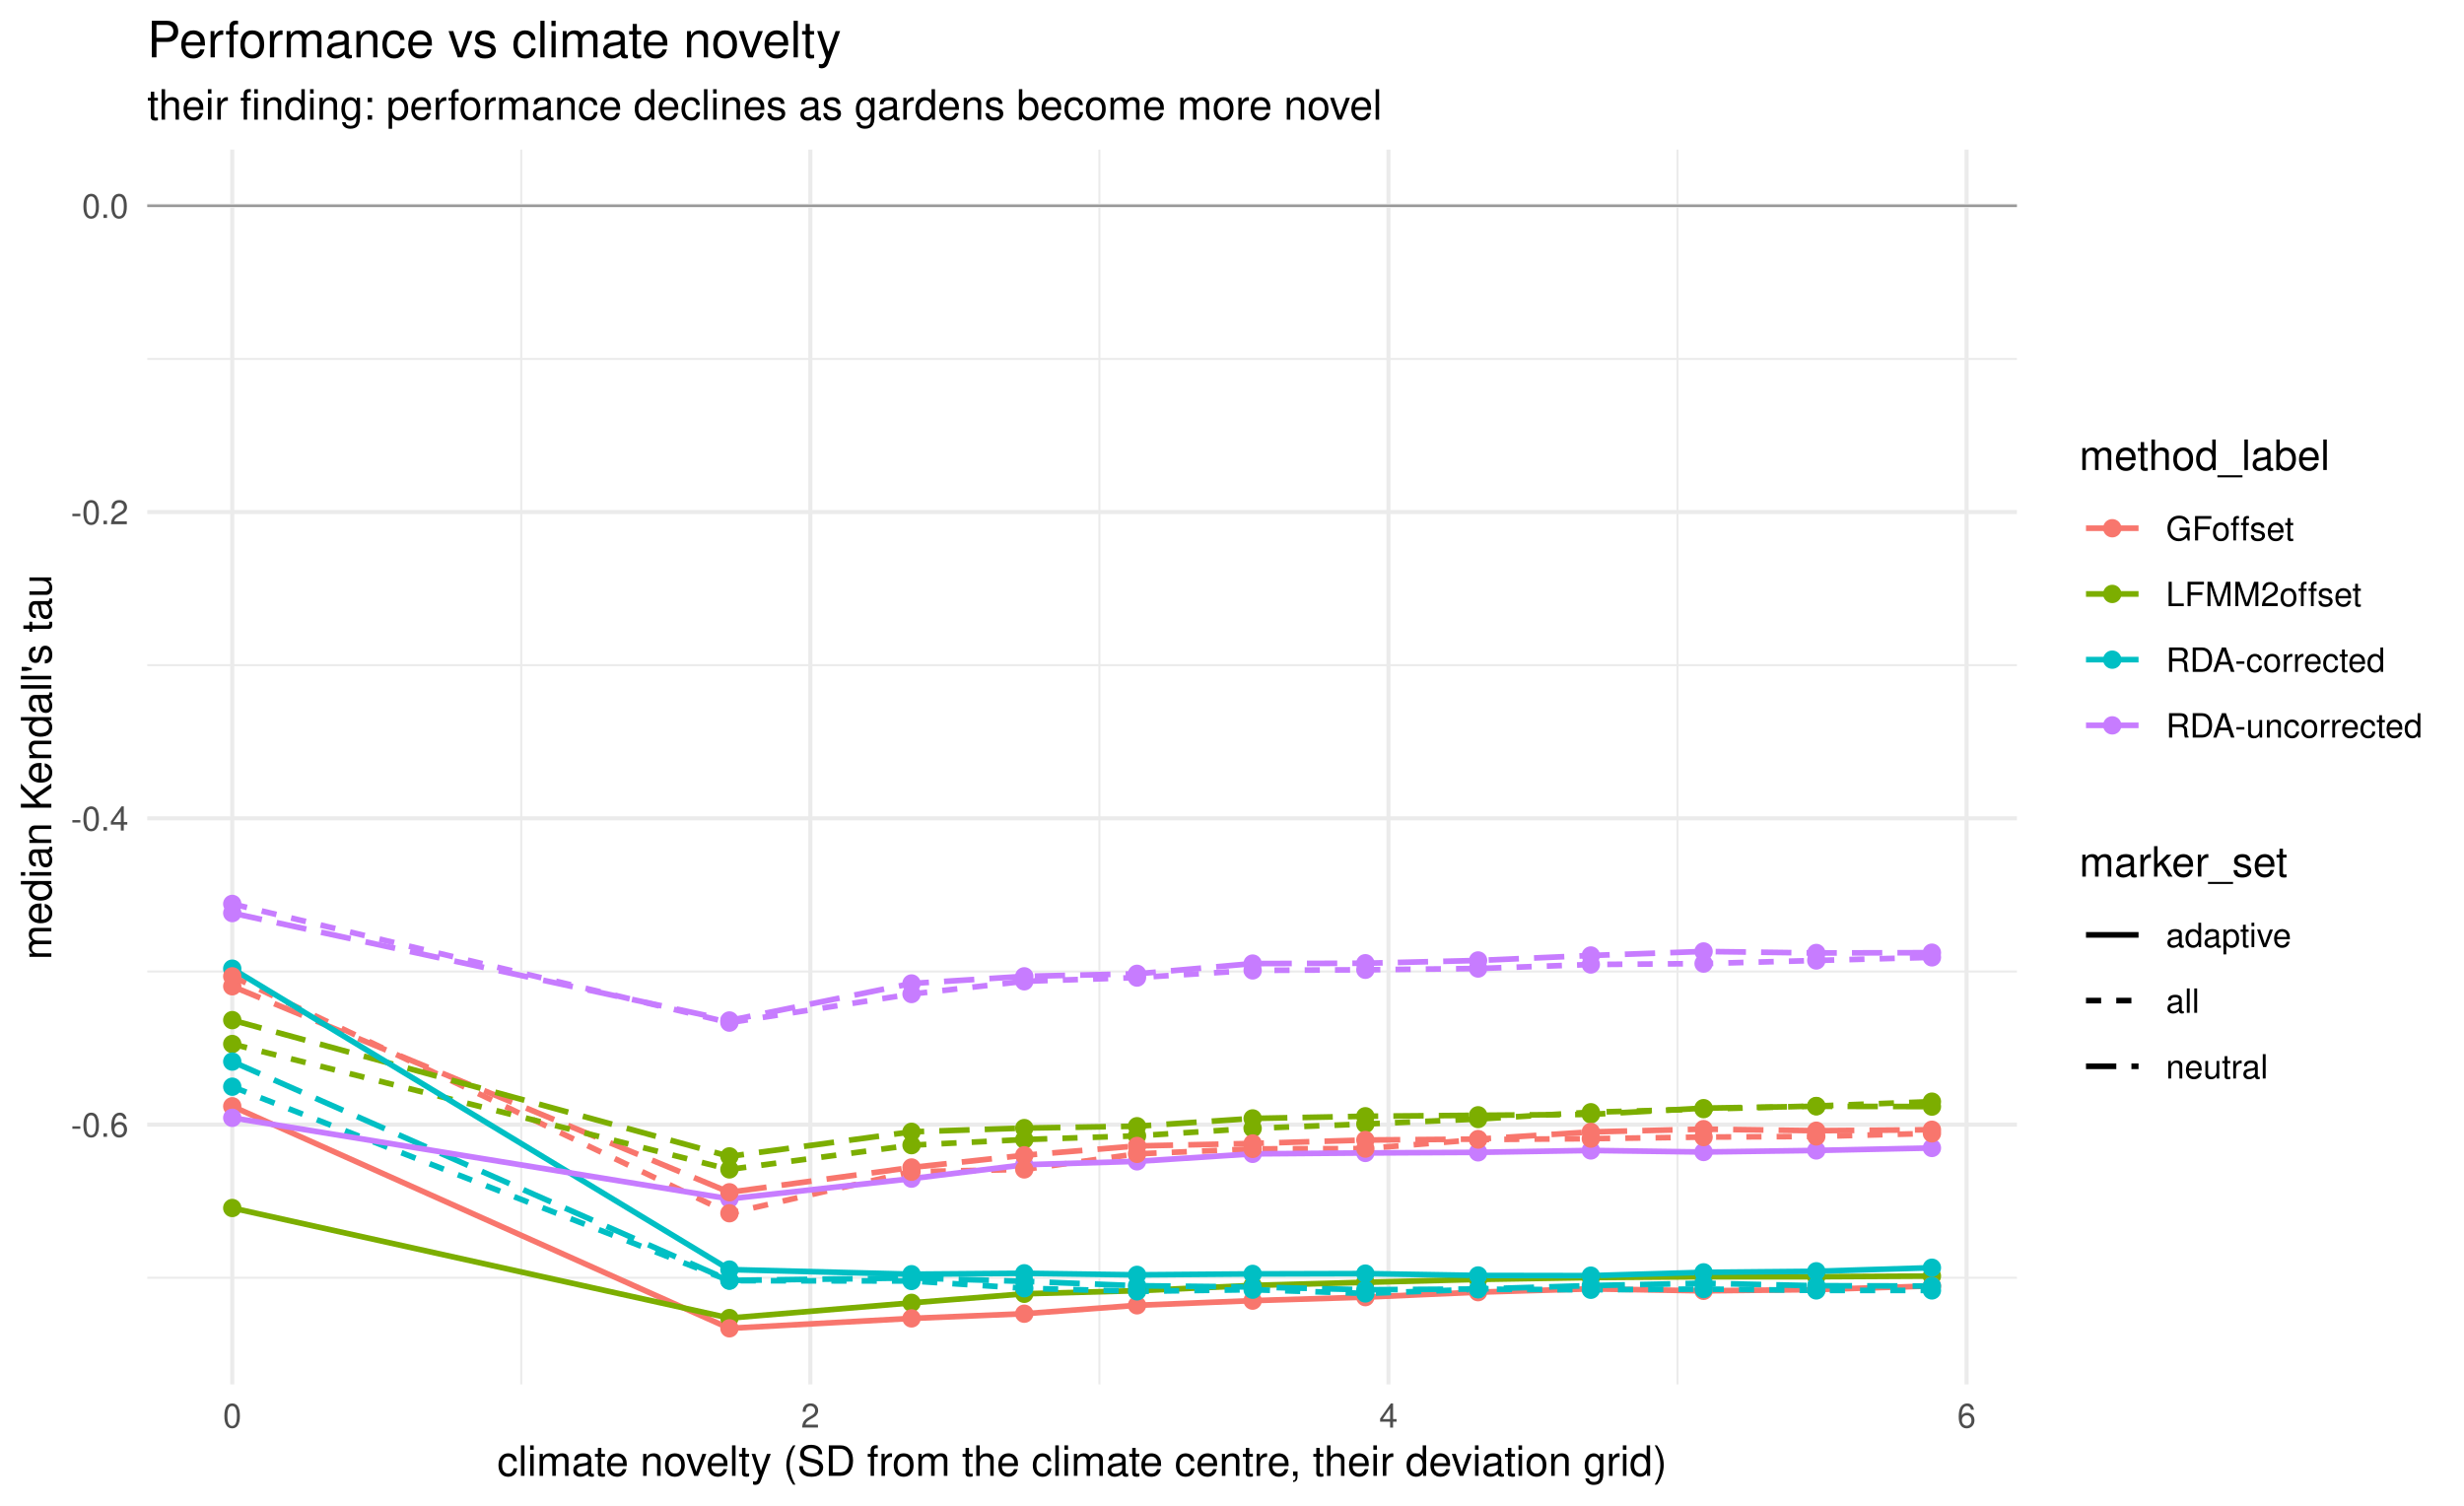
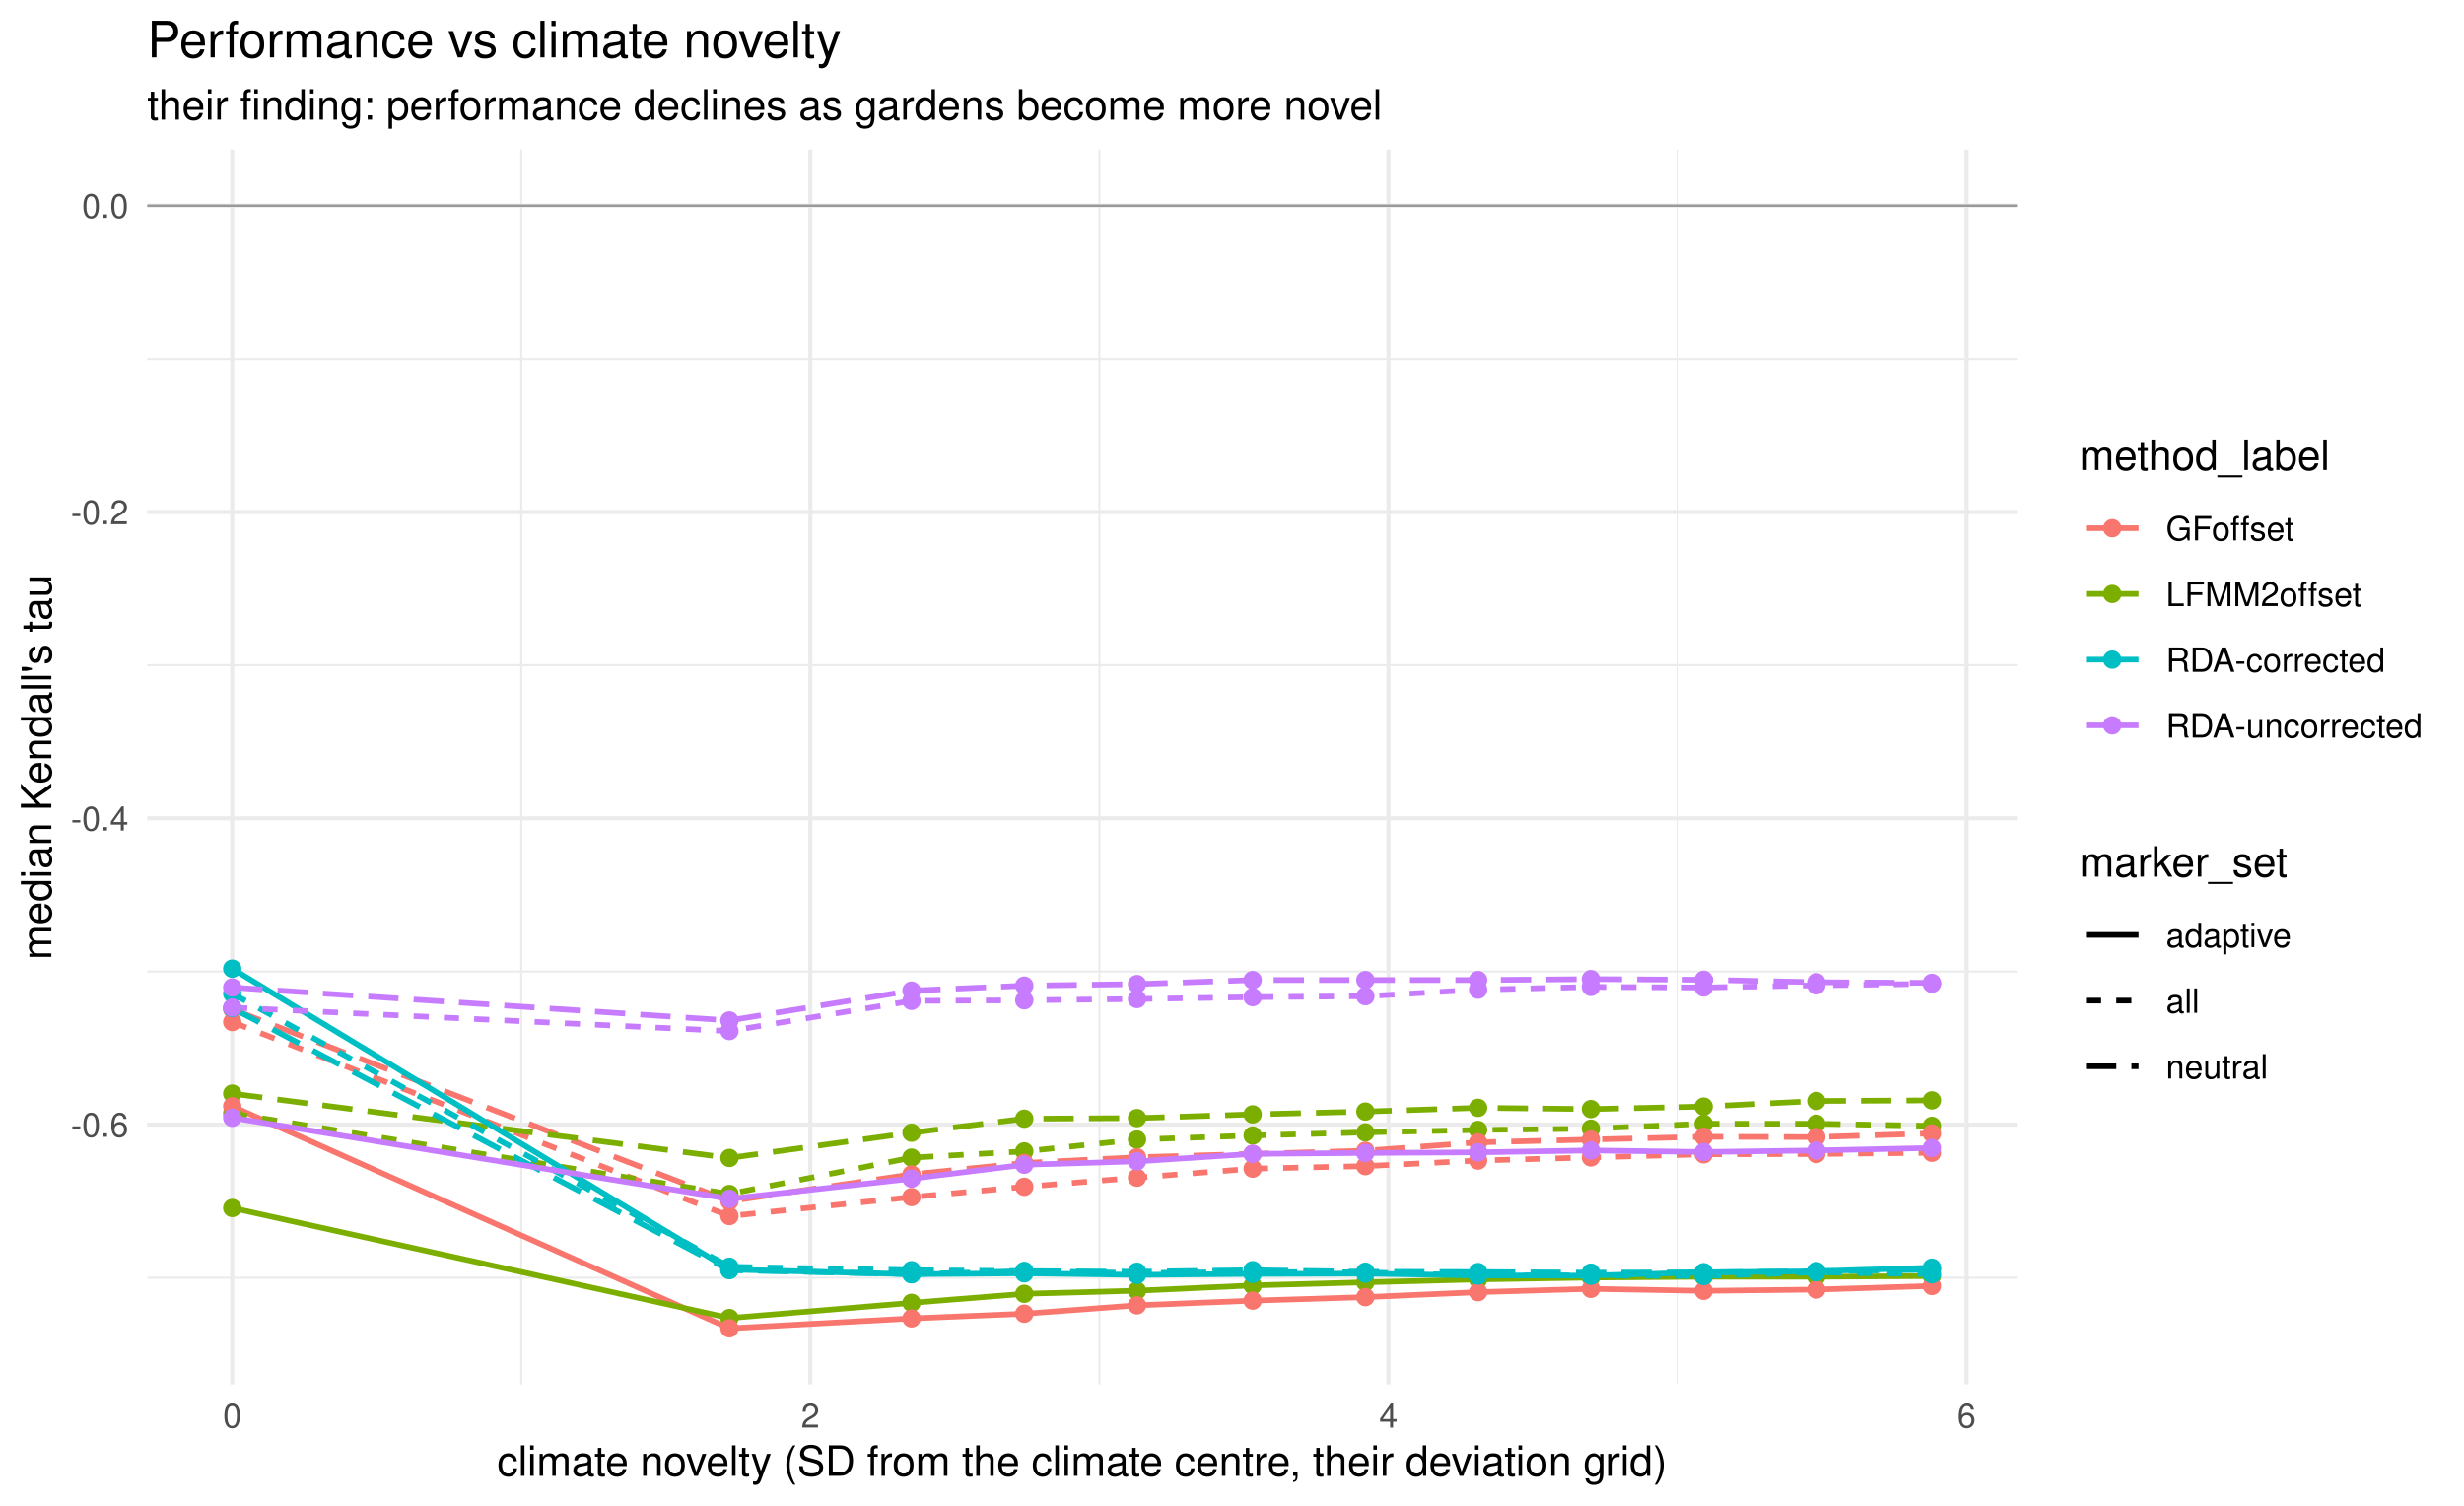
<svg xmlns="http://www.w3.org/2000/svg" width="648.00pt" height="396.00pt" viewBox="0 0 648.00 396.00">
  <g class="svglite">
    <defs>
      <style type="text/css">
    .svglite line, .svglite polyline, .svglite polygon, .svglite path, .svglite rect, .svglite circle {
      fill: none;
      stroke: #000000;
      stroke-linecap: round;
      stroke-linejoin: round;
      stroke-miterlimit: 10.00;
    }
    .svglite text {
      white-space: pre;
    }
    .svglite g.glyphgroup path {
      fill: inherit;
      stroke: none;
    }
  </style>
    </defs>
    <rect width="100%" height="100%" style="stroke: none; fill: #FFFFFF;" />
    <defs>
      <clipPath id="cpMC4wMHw2NDguMDB8MC4wMHwzOTYuMDA=">
        <rect x="0.00" y="0.00" width="648.00" height="396.00" />
      </clipPath>
    </defs>
    <g clip-path="url(#cpMC4wMHw2NDguMDB8MC4wMHwzOTYuMDA=)">
      <rect x="0.00" y="0.00" width="648.00" height="396.00" style="stroke-width: 1.07; stroke: none; fill: #FFFFFF;" />
    </g>
    <defs>
      <clipPath id="cpMzguNzN8NTMwLjQyfDM5LjM1fDM2NC4wOQ==">
        <rect x="38.73" y="39.35" width="491.70" height="324.74" />
      </clipPath>
    </defs>
    <g clip-path="url(#cpMzguNzN8NTMwLjQyfDM5LjM1fDM2NC4wOQ==)">
      <polyline points="38.73,336.04 530.42,336.04 " style="stroke-width: 0.53; stroke: #EBEBEB; stroke-linecap: butt;" />
      <polyline points="38.73,255.49 530.42,255.49 " style="stroke-width: 0.53; stroke: #EBEBEB; stroke-linecap: butt;" />
      <polyline points="38.73,174.94 530.42,174.94 " style="stroke-width: 0.53; stroke: #EBEBEB; stroke-linecap: butt;" />
      <polyline points="38.73,94.39 530.42,94.39 " style="stroke-width: 0.53; stroke: #EBEBEB; stroke-linecap: butt;" />
      <polyline points="137.09,364.09 137.09,39.35 " style="stroke-width: 0.53; stroke: #EBEBEB; stroke-linecap: butt;" />
      <polyline points="289.13,364.09 289.13,39.35 " style="stroke-width: 0.53; stroke: #EBEBEB; stroke-linecap: butt;" />
      <polyline points="441.17,364.09 441.17,39.35 " style="stroke-width: 0.53; stroke: #EBEBEB; stroke-linecap: butt;" />
      <polyline points="38.73,295.76 530.42,295.76 " style="stroke-width: 1.07; stroke: #EBEBEB; stroke-linecap: butt;" />
      <polyline points="38.73,215.21 530.42,215.21 " style="stroke-width: 1.07; stroke: #EBEBEB; stroke-linecap: butt;" />
      <polyline points="38.73,134.66 530.42,134.66 " style="stroke-width: 1.07; stroke: #EBEBEB; stroke-linecap: butt;" />
      <polyline points="38.73,54.11 530.42,54.11 " style="stroke-width: 1.07; stroke: #EBEBEB; stroke-linecap: butt;" />
      <polyline points="61.08,364.09 61.08,39.35 " style="stroke-width: 1.07; stroke: #EBEBEB; stroke-linecap: butt;" />
      <polyline points="213.11,364.09 213.11,39.35 " style="stroke-width: 1.07; stroke: #EBEBEB; stroke-linecap: butt;" />
      <polyline points="365.15,364.09 365.15,39.35 " style="stroke-width: 1.07; stroke: #EBEBEB; stroke-linecap: butt;" />
      <polyline points="517.19,364.09 517.19,39.35 " style="stroke-width: 1.07; stroke: #EBEBEB; stroke-linecap: butt;" />
      <line x1="38.73" y1="54.11" x2="530.42" y2="54.11" style="stroke-width: 0.64; stroke: #999999; stroke-linecap: butt;" />
      <polyline points="61.08,290.94 191.83,349.33 239.72,346.72 269.37,345.49 299.02,343.28 329.43,342.05 359.07,341.13 388.72,339.82 418.37,338.95 448.02,339.47 477.66,339.14 508.07,338.19 " style="stroke-width: 1.49; stroke: #F8766D; stroke-linecap: butt;" />
-       <polyline points="61.08,256.76 191.83,319.07 239.72,308.15 269.37,307.54 299.02,303.45 329.43,302.15 359.07,302.06 388.72,299.69 418.37,299.45 448.02,299.04 477.66,298.87 508.07,298.06 " style="stroke-width: 1.49; stroke: #F8766D; stroke-dasharray: 3.98,3.98; stroke-linecap: butt;" />
-       <polyline points="61.08,259.38 191.83,313.55 239.72,307.03 269.37,303.82 299.02,301.37 329.43,300.71 359.07,299.81 388.72,299.57 418.37,297.68 448.02,296.95 477.66,297.36 508.07,297.11 " style="stroke-width: 1.49; stroke: #F8766D; stroke-dasharray: 7.97,3.98; stroke-linecap: butt;" />
+       <polyline points="61.08,268.78 191.83,319.81 239.72,314.82 269.37,312.12 299.02,309.71 329.43,307.34 359.07,306.68 388.72,305.21 418.37,304.39 448.02,303.57 477.66,303.49 508.07,303.16 " style="stroke-width: 1.49; stroke: #F8766D; stroke-dasharray: 3.98,3.98; stroke-linecap: butt;" />
+       <polyline points="61.08,265.43 191.83,315.88 239.72,308.85 269.37,305.85 299.02,304.35 329.43,303.45 359.07,302.63 388.72,300.43 418.37,299.69 448.02,298.96 477.66,299.04 508.07,298.09 " style="stroke-width: 1.49; stroke: #F8766D; stroke-dasharray: 7.97,3.98; stroke-linecap: butt;" />
      <polyline points="61.08,317.69 191.83,346.63 239.72,342.63 269.37,340.25 299.02,339.44 329.43,338.05 359.07,337.23 388.72,336.47 418.37,335.98 448.02,335.76 477.66,335.76 508.07,335.59 " style="stroke-width: 1.49; stroke: #7CAE00; stroke-linecap: butt;" />
-       <polyline points="61.08,274.56 191.83,307.54 239.72,301.16 269.37,299.69 299.02,298.71 329.43,296.75 359.07,295.60 388.72,294.29 418.37,292.50 448.02,291.68 477.66,290.86 508.07,289.72 " style="stroke-width: 1.49; stroke: #7CAE00; stroke-dasharray: 3.98,3.98; stroke-linecap: butt;" />
-       <polyline points="61.08,268.28 191.83,304.11 239.72,297.65 269.37,296.67 299.02,296.18 329.43,294.13 359.07,293.56 388.72,293.31 418.37,293.07 448.02,291.43 477.66,290.94 508.07,291.02 " style="stroke-width: 1.49; stroke: #7CAE00; stroke-dasharray: 7.97,3.98; stroke-linecap: butt;" />
+       <polyline points="61.08,292.82 191.83,314.00 239.72,304.44 269.37,302.80 299.02,299.69 329.43,298.63 359.07,297.81 388.72,297.16 418.37,296.83 448.02,295.52 477.66,295.52 508.07,296.09 " style="stroke-width: 1.49; stroke: #7CAE00; stroke-dasharray: 3.98,3.98; stroke-linecap: butt;" />
+       <polyline points="61.08,287.61 191.83,304.52 239.72,297.89 269.37,294.21 299.02,294.05 329.43,293.07 359.07,292.33 388.72,291.35 418.37,291.68 448.02,291.02 477.66,289.55 508.07,289.39 " style="stroke-width: 1.49; stroke: #7CAE00; stroke-dasharray: 7.97,3.98; stroke-linecap: butt;" />
      <polyline points="61.08,254.75 191.83,333.88 239.72,335.10 269.37,334.86 299.02,335.27 329.43,335.02 359.07,334.94 388.72,335.43 418.37,335.48 448.02,334.61 477.66,334.33 508.07,333.39 " style="stroke-width: 1.49; stroke: #00BFC4; stroke-linecap: butt;" />
-       <polyline points="61.08,285.79 191.83,336.80 239.72,336.88 269.37,338.79 299.02,339.60 329.43,339.17 359.07,340.15 388.72,339.05 418.37,339.19 448.02,339.01 477.66,339.36 508.07,339.36 " style="stroke-width: 1.49; stroke: #00BFC4; stroke-dasharray: 3.98,3.98; stroke-linecap: butt;" />
-       <polyline points="61.08,279.18 191.83,336.74 239.72,336.08 269.37,336.98 299.02,338.13 329.43,338.46 359.07,339.19 388.72,338.99 418.37,338.09 448.02,337.48 477.66,338.13 508.07,338.21 " style="stroke-width: 1.49; stroke: #00BFC4; stroke-dasharray: 7.97,3.98; stroke-linecap: butt;" />
+       <polyline points="61.08,261.29 191.83,333.14 239.72,334.04 269.37,334.28 299.02,334.78 329.43,334.53 359.07,334.61 388.72,335.43 418.37,335.43 448.02,335.59 477.66,334.57 508.07,335.10 " style="stroke-width: 1.49; stroke: #00BFC4; stroke-dasharray: 3.98,3.98; stroke-linecap: butt;" />
+       <polyline points="61.08,265.11 191.83,334.04 239.72,335.10 269.37,334.28 299.02,334.45 329.43,334.04 359.07,334.45 388.72,334.53 418.37,334.69 448.02,334.61 477.66,334.33 508.07,333.92 " style="stroke-width: 1.49; stroke: #00BFC4; stroke-dasharray: 7.97,3.98; stroke-linecap: butt;" />
      <polyline points="61.08,293.97 191.83,315.28 239.72,309.97 269.37,306.31 299.02,305.42 329.43,303.45 359.07,303.21 388.72,303.05 418.37,302.55 448.02,302.96 477.66,302.55 508.07,301.90 " style="stroke-width: 1.49; stroke: #C77CFF; stroke-linecap: butt;" />
-       <polyline points="61.08,237.72 191.83,268.94 239.72,261.42 269.37,258.07 299.02,257.09 329.43,255.20 359.07,255.04 388.72,254.71 418.37,253.65 448.02,253.41 477.66,252.59 508.07,251.77 " style="stroke-width: 1.49; stroke: #C77CFF; stroke-dasharray: 3.98,3.98; stroke-linecap: butt;" />
-       <polyline points="61.08,240.13 191.83,268.37 239.72,258.64 269.37,256.76 299.02,256.10 329.43,253.41 359.07,253.32 388.72,252.59 418.37,251.28 448.02,250.22 477.66,250.62 508.07,250.54 " style="stroke-width: 1.49; stroke: #C77CFF; stroke-dasharray: 7.97,3.98; stroke-linecap: butt;" />
+       <polyline points="61.08,264.97 191.83,271.15 239.72,263.22 269.37,263.06 299.02,262.73 329.43,262.24 359.07,261.99 388.72,260.27 418.37,259.54 448.02,259.70 477.66,259.13 508.07,258.72 " style="stroke-width: 1.49; stroke: #C77CFF; stroke-dasharray: 3.98,3.98; stroke-linecap: butt;" />
+       <polyline points="61.08,259.68 191.83,268.37 239.72,260.52 269.37,259.21 299.02,258.80 329.43,257.74 359.07,257.74 388.72,257.74 418.37,257.49 448.02,257.66 477.66,258.31 508.07,258.48 " style="stroke-width: 1.49; stroke: #C77CFF; stroke-dasharray: 7.97,3.98; stroke-linecap: butt;" />
+       <circle cx="61.08" cy="292.82" r="2.06" style="stroke-width: 0.71; stroke: #7CAE00; fill: #7CAE00;" />
+       <circle cx="61.08" cy="287.61" r="2.06" style="stroke-width: 0.71; stroke: #7CAE00; fill: #7CAE00;" />
      <circle cx="61.08" cy="317.69" r="2.06" style="stroke-width: 0.71; stroke: #7CAE00; fill: #7CAE00;" />
+       <circle cx="61.08" cy="268.78" r="2.06" style="stroke-width: 0.71; stroke: #F8766D; fill: #F8766D;" />
+       <circle cx="61.08" cy="265.43" r="2.06" style="stroke-width: 0.71; stroke: #F8766D; fill: #F8766D;" />
      <circle cx="61.08" cy="290.94" r="2.06" style="stroke-width: 0.71; stroke: #F8766D; fill: #F8766D;" />
+       <circle cx="61.08" cy="261.29" r="2.06" style="stroke-width: 0.71; stroke: #00BFC4; fill: #00BFC4;" />
+       <circle cx="61.08" cy="265.11" r="2.06" style="stroke-width: 0.71; stroke: #00BFC4; fill: #00BFC4;" />
      <circle cx="61.08" cy="254.75" r="2.06" style="stroke-width: 0.71; stroke: #00BFC4; fill: #00BFC4;" />
+       <circle cx="61.08" cy="264.97" r="2.06" style="stroke-width: 0.71; stroke: #C77CFF; fill: #C77CFF;" />
+       <circle cx="61.08" cy="259.68" r="2.06" style="stroke-width: 0.71; stroke: #C77CFF; fill: #C77CFF;" />
      <circle cx="61.08" cy="293.97" r="2.06" style="stroke-width: 0.71; stroke: #C77CFF; fill: #C77CFF;" />
+       <circle cx="191.83" cy="314.00" r="2.06" style="stroke-width: 0.71; stroke: #7CAE00; fill: #7CAE00;" />
+       <circle cx="191.83" cy="304.52" r="2.06" style="stroke-width: 0.71; stroke: #7CAE00; fill: #7CAE00;" />
      <circle cx="191.83" cy="346.63" r="2.06" style="stroke-width: 0.71; stroke: #7CAE00; fill: #7CAE00;" />
+       <circle cx="191.83" cy="319.81" r="2.06" style="stroke-width: 0.71; stroke: #F8766D; fill: #F8766D;" />
+       <circle cx="191.83" cy="315.88" r="2.06" style="stroke-width: 0.71; stroke: #F8766D; fill: #F8766D;" />
      <circle cx="191.83" cy="349.33" r="2.06" style="stroke-width: 0.71; stroke: #F8766D; fill: #F8766D;" />
+       <circle cx="191.83" cy="333.14" r="2.06" style="stroke-width: 0.71; stroke: #00BFC4; fill: #00BFC4;" />
+       <circle cx="191.83" cy="334.04" r="2.06" style="stroke-width: 0.71; stroke: #00BFC4; fill: #00BFC4;" />
      <circle cx="191.83" cy="333.88" r="2.06" style="stroke-width: 0.71; stroke: #00BFC4; fill: #00BFC4;" />
+       <circle cx="191.83" cy="271.15" r="2.06" style="stroke-width: 0.71; stroke: #C77CFF; fill: #C77CFF;" />
+       <circle cx="191.83" cy="268.37" r="2.06" style="stroke-width: 0.71; stroke: #C77CFF; fill: #C77CFF;" />
      <circle cx="191.83" cy="315.28" r="2.06" style="stroke-width: 0.71; stroke: #C77CFF; fill: #C77CFF;" />
+       <circle cx="239.72" cy="304.44" r="2.06" style="stroke-width: 0.71; stroke: #7CAE00; fill: #7CAE00;" />
+       <circle cx="239.72" cy="297.89" r="2.06" style="stroke-width: 0.71; stroke: #7CAE00; fill: #7CAE00;" />
      <circle cx="239.72" cy="342.63" r="2.06" style="stroke-width: 0.71; stroke: #7CAE00; fill: #7CAE00;" />
+       <circle cx="239.72" cy="314.82" r="2.06" style="stroke-width: 0.71; stroke: #F8766D; fill: #F8766D;" />
+       <circle cx="239.72" cy="308.85" r="2.06" style="stroke-width: 0.71; stroke: #F8766D; fill: #F8766D;" />
      <circle cx="239.72" cy="346.72" r="2.06" style="stroke-width: 0.71; stroke: #F8766D; fill: #F8766D;" />
+       <circle cx="239.72" cy="334.04" r="2.06" style="stroke-width: 0.71; stroke: #00BFC4; fill: #00BFC4;" />
      <circle cx="239.72" cy="335.10" r="2.06" style="stroke-width: 0.71; stroke: #00BFC4; fill: #00BFC4;" />
+       <circle cx="239.72" cy="335.10" r="2.06" style="stroke-width: 0.71; stroke: #00BFC4; fill: #00BFC4;" />
+       <circle cx="239.72" cy="263.22" r="2.06" style="stroke-width: 0.71; stroke: #C77CFF; fill: #C77CFF;" />
+       <circle cx="239.72" cy="260.52" r="2.06" style="stroke-width: 0.71; stroke: #C77CFF; fill: #C77CFF;" />
      <circle cx="239.72" cy="309.97" r="2.06" style="stroke-width: 0.71; stroke: #C77CFF; fill: #C77CFF;" />
+       <circle cx="269.37" cy="302.80" r="2.06" style="stroke-width: 0.71; stroke: #7CAE00; fill: #7CAE00;" />
+       <circle cx="269.37" cy="294.21" r="2.06" style="stroke-width: 0.71; stroke: #7CAE00; fill: #7CAE00;" />
      <circle cx="269.37" cy="340.25" r="2.06" style="stroke-width: 0.71; stroke: #7CAE00; fill: #7CAE00;" />
+       <circle cx="269.37" cy="312.12" r="2.06" style="stroke-width: 0.71; stroke: #F8766D; fill: #F8766D;" />
+       <circle cx="269.37" cy="305.85" r="2.06" style="stroke-width: 0.71; stroke: #F8766D; fill: #F8766D;" />
      <circle cx="269.37" cy="345.49" r="2.06" style="stroke-width: 0.71; stroke: #F8766D; fill: #F8766D;" />
+       <circle cx="269.37" cy="334.28" r="2.06" style="stroke-width: 0.71; stroke: #00BFC4; fill: #00BFC4;" />
+       <circle cx="269.37" cy="334.28" r="2.06" style="stroke-width: 0.71; stroke: #00BFC4; fill: #00BFC4;" />
      <circle cx="269.37" cy="334.86" r="2.06" style="stroke-width: 0.71; stroke: #00BFC4; fill: #00BFC4;" />
+       <circle cx="269.37" cy="263.06" r="2.06" style="stroke-width: 0.71; stroke: #C77CFF; fill: #C77CFF;" />
+       <circle cx="269.37" cy="259.21" r="2.06" style="stroke-width: 0.71; stroke: #C77CFF; fill: #C77CFF;" />
      <circle cx="269.37" cy="306.31" r="2.06" style="stroke-width: 0.71; stroke: #C77CFF; fill: #C77CFF;" />
+       <circle cx="299.02" cy="299.69" r="2.06" style="stroke-width: 0.71; stroke: #7CAE00; fill: #7CAE00;" />
+       <circle cx="299.02" cy="294.05" r="2.06" style="stroke-width: 0.71; stroke: #7CAE00; fill: #7CAE00;" />
      <circle cx="299.02" cy="339.44" r="2.06" style="stroke-width: 0.71; stroke: #7CAE00; fill: #7CAE00;" />
+       <circle cx="299.02" cy="309.71" r="2.06" style="stroke-width: 0.71; stroke: #F8766D; fill: #F8766D;" />
+       <circle cx="299.02" cy="304.35" r="2.06" style="stroke-width: 0.71; stroke: #F8766D; fill: #F8766D;" />
      <circle cx="299.02" cy="343.28" r="2.06" style="stroke-width: 0.71; stroke: #F8766D; fill: #F8766D;" />
+       <circle cx="299.02" cy="334.78" r="2.06" style="stroke-width: 0.71; stroke: #00BFC4; fill: #00BFC4;" />
+       <circle cx="299.02" cy="334.45" r="2.06" style="stroke-width: 0.71; stroke: #00BFC4; fill: #00BFC4;" />
      <circle cx="299.02" cy="335.27" r="2.06" style="stroke-width: 0.71; stroke: #00BFC4; fill: #00BFC4;" />
+       <circle cx="299.02" cy="262.73" r="2.06" style="stroke-width: 0.71; stroke: #C77CFF; fill: #C77CFF;" />
+       <circle cx="299.02" cy="258.80" r="2.06" style="stroke-width: 0.71; stroke: #C77CFF; fill: #C77CFF;" />
      <circle cx="299.02" cy="305.42" r="2.06" style="stroke-width: 0.71; stroke: #C77CFF; fill: #C77CFF;" />
+       <circle cx="329.43" cy="298.63" r="2.06" style="stroke-width: 0.71; stroke: #7CAE00; fill: #7CAE00;" />
+       <circle cx="329.43" cy="293.07" r="2.06" style="stroke-width: 0.71; stroke: #7CAE00; fill: #7CAE00;" />
      <circle cx="329.43" cy="338.05" r="2.06" style="stroke-width: 0.71; stroke: #7CAE00; fill: #7CAE00;" />
+       <circle cx="329.43" cy="307.34" r="2.06" style="stroke-width: 0.71; stroke: #F8766D; fill: #F8766D;" />
+       <circle cx="329.43" cy="303.45" r="2.06" style="stroke-width: 0.71; stroke: #F8766D; fill: #F8766D;" />
      <circle cx="329.43" cy="342.05" r="2.06" style="stroke-width: 0.71; stroke: #F8766D; fill: #F8766D;" />
+       <circle cx="329.43" cy="334.53" r="2.06" style="stroke-width: 0.71; stroke: #00BFC4; fill: #00BFC4;" />
+       <circle cx="329.43" cy="334.04" r="2.06" style="stroke-width: 0.71; stroke: #00BFC4; fill: #00BFC4;" />
      <circle cx="329.43" cy="335.02" r="2.06" style="stroke-width: 0.71; stroke: #00BFC4; fill: #00BFC4;" />
+       <circle cx="329.43" cy="262.24" r="2.06" style="stroke-width: 0.71; stroke: #C77CFF; fill: #C77CFF;" />
+       <circle cx="329.43" cy="257.74" r="2.06" style="stroke-width: 0.71; stroke: #C77CFF; fill: #C77CFF;" />
      <circle cx="329.43" cy="303.45" r="2.06" style="stroke-width: 0.71; stroke: #C77CFF; fill: #C77CFF;" />
+       <circle cx="359.07" cy="297.81" r="2.06" style="stroke-width: 0.71; stroke: #7CAE00; fill: #7CAE00;" />
+       <circle cx="359.07" cy="292.33" r="2.06" style="stroke-width: 0.71; stroke: #7CAE00; fill: #7CAE00;" />
      <circle cx="359.07" cy="337.23" r="2.06" style="stroke-width: 0.71; stroke: #7CAE00; fill: #7CAE00;" />
+       <circle cx="359.07" cy="306.68" r="2.06" style="stroke-width: 0.71; stroke: #F8766D; fill: #F8766D;" />
+       <circle cx="359.07" cy="302.63" r="2.06" style="stroke-width: 0.71; stroke: #F8766D; fill: #F8766D;" />
      <circle cx="359.07" cy="341.13" r="2.06" style="stroke-width: 0.71; stroke: #F8766D; fill: #F8766D;" />
+       <circle cx="359.07" cy="334.61" r="2.06" style="stroke-width: 0.71; stroke: #00BFC4; fill: #00BFC4;" />
+       <circle cx="359.07" cy="334.45" r="2.06" style="stroke-width: 0.71; stroke: #00BFC4; fill: #00BFC4;" />
      <circle cx="359.07" cy="334.94" r="2.06" style="stroke-width: 0.71; stroke: #00BFC4; fill: #00BFC4;" />
+       <circle cx="359.07" cy="261.99" r="2.06" style="stroke-width: 0.71; stroke: #C77CFF; fill: #C77CFF;" />
+       <circle cx="359.07" cy="257.74" r="2.06" style="stroke-width: 0.71; stroke: #C77CFF; fill: #C77CFF;" />
      <circle cx="359.07" cy="303.21" r="2.06" style="stroke-width: 0.71; stroke: #C77CFF; fill: #C77CFF;" />
+       <circle cx="388.72" cy="297.16" r="2.06" style="stroke-width: 0.71; stroke: #7CAE00; fill: #7CAE00;" />
+       <circle cx="388.72" cy="291.35" r="2.06" style="stroke-width: 0.71; stroke: #7CAE00; fill: #7CAE00;" />
      <circle cx="388.72" cy="336.47" r="2.06" style="stroke-width: 0.71; stroke: #7CAE00; fill: #7CAE00;" />
+       <circle cx="388.72" cy="305.21" r="2.06" style="stroke-width: 0.71; stroke: #F8766D; fill: #F8766D;" />
+       <circle cx="388.72" cy="300.43" r="2.06" style="stroke-width: 0.71; stroke: #F8766D; fill: #F8766D;" />
      <circle cx="388.72" cy="339.82" r="2.06" style="stroke-width: 0.71; stroke: #F8766D; fill: #F8766D;" />
      <circle cx="388.72" cy="335.43" r="2.06" style="stroke-width: 0.71; stroke: #00BFC4; fill: #00BFC4;" />
+       <circle cx="388.72" cy="334.53" r="2.06" style="stroke-width: 0.71; stroke: #00BFC4; fill: #00BFC4;" />
+       <circle cx="388.72" cy="335.43" r="2.06" style="stroke-width: 0.71; stroke: #00BFC4; fill: #00BFC4;" />
+       <circle cx="388.72" cy="260.27" r="2.06" style="stroke-width: 0.71; stroke: #C77CFF; fill: #C77CFF;" />
+       <circle cx="388.72" cy="257.74" r="2.06" style="stroke-width: 0.71; stroke: #C77CFF; fill: #C77CFF;" />
      <circle cx="388.72" cy="303.05" r="2.06" style="stroke-width: 0.71; stroke: #C77CFF; fill: #C77CFF;" />
+       <circle cx="418.37" cy="296.83" r="2.06" style="stroke-width: 0.71; stroke: #7CAE00; fill: #7CAE00;" />
+       <circle cx="418.37" cy="291.68" r="2.06" style="stroke-width: 0.71; stroke: #7CAE00; fill: #7CAE00;" />
      <circle cx="418.37" cy="335.98" r="2.06" style="stroke-width: 0.71; stroke: #7CAE00; fill: #7CAE00;" />
+       <circle cx="418.37" cy="304.39" r="2.06" style="stroke-width: 0.71; stroke: #F8766D; fill: #F8766D;" />
+       <circle cx="418.37" cy="299.69" r="2.06" style="stroke-width: 0.71; stroke: #F8766D; fill: #F8766D;" />
      <circle cx="418.37" cy="338.95" r="2.06" style="stroke-width: 0.71; stroke: #F8766D; fill: #F8766D;" />
+       <circle cx="418.37" cy="335.43" r="2.06" style="stroke-width: 0.71; stroke: #00BFC4; fill: #00BFC4;" />
+       <circle cx="418.37" cy="334.69" r="2.06" style="stroke-width: 0.71; stroke: #00BFC4; fill: #00BFC4;" />
      <circle cx="418.37" cy="335.48" r="2.06" style="stroke-width: 0.71; stroke: #00BFC4; fill: #00BFC4;" />
+       <circle cx="418.37" cy="259.54" r="2.06" style="stroke-width: 0.71; stroke: #C77CFF; fill: #C77CFF;" />
+       <circle cx="418.37" cy="257.49" r="2.06" style="stroke-width: 0.71; stroke: #C77CFF; fill: #C77CFF;" />
      <circle cx="418.37" cy="302.55" r="2.06" style="stroke-width: 0.71; stroke: #C77CFF; fill: #C77CFF;" />
+       <circle cx="448.02" cy="295.52" r="2.06" style="stroke-width: 0.71; stroke: #7CAE00; fill: #7CAE00;" />
+       <circle cx="448.02" cy="291.02" r="2.06" style="stroke-width: 0.71; stroke: #7CAE00; fill: #7CAE00;" />
      <circle cx="448.02" cy="335.76" r="2.06" style="stroke-width: 0.71; stroke: #7CAE00; fill: #7CAE00;" />
+       <circle cx="448.02" cy="303.57" r="2.06" style="stroke-width: 0.71; stroke: #F8766D; fill: #F8766D;" />
+       <circle cx="448.02" cy="298.96" r="2.06" style="stroke-width: 0.71; stroke: #F8766D; fill: #F8766D;" />
      <circle cx="448.02" cy="339.47" r="2.06" style="stroke-width: 0.71; stroke: #F8766D; fill: #F8766D;" />
+       <circle cx="448.02" cy="335.59" r="2.06" style="stroke-width: 0.71; stroke: #00BFC4; fill: #00BFC4;" />
      <circle cx="448.02" cy="334.61" r="2.06" style="stroke-width: 0.71; stroke: #00BFC4; fill: #00BFC4;" />
+       <circle cx="448.02" cy="334.61" r="2.06" style="stroke-width: 0.71; stroke: #00BFC4; fill: #00BFC4;" />
+       <circle cx="448.02" cy="259.70" r="2.06" style="stroke-width: 0.71; stroke: #C77CFF; fill: #C77CFF;" />
+       <circle cx="448.02" cy="257.66" r="2.06" style="stroke-width: 0.71; stroke: #C77CFF; fill: #C77CFF;" />
      <circle cx="448.02" cy="302.96" r="2.06" style="stroke-width: 0.71; stroke: #C77CFF; fill: #C77CFF;" />
+       <circle cx="477.66" cy="295.52" r="2.06" style="stroke-width: 0.71; stroke: #7CAE00; fill: #7CAE00;" />
+       <circle cx="477.66" cy="289.55" r="2.06" style="stroke-width: 0.71; stroke: #7CAE00; fill: #7CAE00;" />
      <circle cx="477.66" cy="335.76" r="2.06" style="stroke-width: 0.71; stroke: #7CAE00; fill: #7CAE00;" />
+       <circle cx="477.66" cy="303.49" r="2.06" style="stroke-width: 0.71; stroke: #F8766D; fill: #F8766D;" />
+       <circle cx="477.66" cy="299.04" r="2.06" style="stroke-width: 0.71; stroke: #F8766D; fill: #F8766D;" />
      <circle cx="477.66" cy="339.14" r="2.06" style="stroke-width: 0.71; stroke: #F8766D; fill: #F8766D;" />
+       <circle cx="477.66" cy="334.57" r="2.06" style="stroke-width: 0.71; stroke: #00BFC4; fill: #00BFC4;" />
      <circle cx="477.66" cy="334.33" r="2.06" style="stroke-width: 0.71; stroke: #00BFC4; fill: #00BFC4;" />
+       <circle cx="477.66" cy="334.33" r="2.06" style="stroke-width: 0.71; stroke: #00BFC4; fill: #00BFC4;" />
+       <circle cx="477.66" cy="259.13" r="2.06" style="stroke-width: 0.71; stroke: #C77CFF; fill: #C77CFF;" />
+       <circle cx="477.66" cy="258.31" r="2.06" style="stroke-width: 0.71; stroke: #C77CFF; fill: #C77CFF;" />
      <circle cx="477.66" cy="302.55" r="2.06" style="stroke-width: 0.71; stroke: #C77CFF; fill: #C77CFF;" />
+       <circle cx="508.07" cy="296.09" r="2.06" style="stroke-width: 0.71; stroke: #7CAE00; fill: #7CAE00;" />
+       <circle cx="508.07" cy="289.39" r="2.06" style="stroke-width: 0.71; stroke: #7CAE00; fill: #7CAE00;" />
      <circle cx="508.07" cy="335.59" r="2.06" style="stroke-width: 0.71; stroke: #7CAE00; fill: #7CAE00;" />
+       <circle cx="508.07" cy="303.16" r="2.06" style="stroke-width: 0.71; stroke: #F8766D; fill: #F8766D;" />
+       <circle cx="508.07" cy="298.09" r="2.06" style="stroke-width: 0.71; stroke: #F8766D; fill: #F8766D;" />
      <circle cx="508.07" cy="338.19" r="2.06" style="stroke-width: 0.71; stroke: #F8766D; fill: #F8766D;" />
+       <circle cx="508.07" cy="335.10" r="2.06" style="stroke-width: 0.71; stroke: #00BFC4; fill: #00BFC4;" />
+       <circle cx="508.07" cy="333.92" r="2.06" style="stroke-width: 0.71; stroke: #00BFC4; fill: #00BFC4;" />
      <circle cx="508.07" cy="333.39" r="2.06" style="stroke-width: 0.71; stroke: #00BFC4; fill: #00BFC4;" />
+       <circle cx="508.07" cy="258.72" r="2.06" style="stroke-width: 0.71; stroke: #C77CFF; fill: #C77CFF;" />
+       <circle cx="508.07" cy="258.48" r="2.06" style="stroke-width: 0.71; stroke: #C77CFF; fill: #C77CFF;" />
      <circle cx="508.07" cy="301.90" r="2.06" style="stroke-width: 0.71; stroke: #C77CFF; fill: #C77CFF;" />
-       <circle cx="61.08" cy="274.56" r="2.06" style="stroke-width: 0.71; stroke: #7CAE00; fill: #7CAE00;" />
-       <circle cx="61.08" cy="268.28" r="2.06" style="stroke-width: 0.71; stroke: #7CAE00; fill: #7CAE00;" />
-       <circle cx="61.08" cy="256.76" r="2.06" style="stroke-width: 0.71; stroke: #F8766D; fill: #F8766D;" />
-       <circle cx="61.08" cy="259.38" r="2.06" style="stroke-width: 0.71; stroke: #F8766D; fill: #F8766D;" />
-       <circle cx="61.08" cy="285.79" r="2.06" style="stroke-width: 0.71; stroke: #00BFC4; fill: #00BFC4;" />
-       <circle cx="61.08" cy="279.18" r="2.06" style="stroke-width: 0.71; stroke: #00BFC4; fill: #00BFC4;" />
-       <circle cx="61.08" cy="237.72" r="2.06" style="stroke-width: 0.71; stroke: #C77CFF; fill: #C77CFF;" />
-       <circle cx="61.08" cy="240.13" r="2.06" style="stroke-width: 0.71; stroke: #C77CFF; fill: #C77CFF;" />
-       <circle cx="191.83" cy="307.54" r="2.06" style="stroke-width: 0.71; stroke: #7CAE00; fill: #7CAE00;" />
-       <circle cx="191.83" cy="304.11" r="2.06" style="stroke-width: 0.71; stroke: #7CAE00; fill: #7CAE00;" />
-       <circle cx="191.83" cy="319.07" r="2.06" style="stroke-width: 0.71; stroke: #F8766D; fill: #F8766D;" />
-       <circle cx="191.83" cy="313.55" r="2.06" style="stroke-width: 0.71; stroke: #F8766D; fill: #F8766D;" />
-       <circle cx="191.83" cy="336.80" r="2.06" style="stroke-width: 0.71; stroke: #00BFC4; fill: #00BFC4;" />
-       <circle cx="191.83" cy="336.74" r="2.06" style="stroke-width: 0.71; stroke: #00BFC4; fill: #00BFC4;" />
-       <circle cx="191.83" cy="268.94" r="2.06" style="stroke-width: 0.71; stroke: #C77CFF; fill: #C77CFF;" />
-       <circle cx="191.83" cy="268.37" r="2.06" style="stroke-width: 0.71; stroke: #C77CFF; fill: #C77CFF;" />
-       <circle cx="239.72" cy="301.16" r="2.06" style="stroke-width: 0.71; stroke: #7CAE00; fill: #7CAE00;" />
-       <circle cx="239.72" cy="297.65" r="2.06" style="stroke-width: 0.71; stroke: #7CAE00; fill: #7CAE00;" />
-       <circle cx="239.72" cy="308.15" r="2.06" style="stroke-width: 0.71; stroke: #F8766D; fill: #F8766D;" />
-       <circle cx="239.72" cy="307.03" r="2.06" style="stroke-width: 0.71; stroke: #F8766D; fill: #F8766D;" />
-       <circle cx="239.72" cy="336.88" r="2.06" style="stroke-width: 0.71; stroke: #00BFC4; fill: #00BFC4;" />
-       <circle cx="239.72" cy="336.08" r="2.06" style="stroke-width: 0.71; stroke: #00BFC4; fill: #00BFC4;" />
-       <circle cx="239.72" cy="261.42" r="2.06" style="stroke-width: 0.71; stroke: #C77CFF; fill: #C77CFF;" />
-       <circle cx="239.72" cy="258.64" r="2.06" style="stroke-width: 0.71; stroke: #C77CFF; fill: #C77CFF;" />
-       <circle cx="269.37" cy="299.69" r="2.06" style="stroke-width: 0.71; stroke: #7CAE00; fill: #7CAE00;" />
-       <circle cx="269.37" cy="296.67" r="2.06" style="stroke-width: 0.71; stroke: #7CAE00; fill: #7CAE00;" />
-       <circle cx="269.37" cy="307.54" r="2.06" style="stroke-width: 0.71; stroke: #F8766D; fill: #F8766D;" />
-       <circle cx="269.37" cy="303.82" r="2.06" style="stroke-width: 0.71; stroke: #F8766D; fill: #F8766D;" />
-       <circle cx="269.37" cy="338.79" r="2.06" style="stroke-width: 0.71; stroke: #00BFC4; fill: #00BFC4;" />
-       <circle cx="269.37" cy="336.98" r="2.06" style="stroke-width: 0.71; stroke: #00BFC4; fill: #00BFC4;" />
-       <circle cx="269.37" cy="258.07" r="2.06" style="stroke-width: 0.71; stroke: #C77CFF; fill: #C77CFF;" />
-       <circle cx="269.37" cy="256.76" r="2.06" style="stroke-width: 0.71; stroke: #C77CFF; fill: #C77CFF;" />
-       <circle cx="299.02" cy="298.71" r="2.06" style="stroke-width: 0.71; stroke: #7CAE00; fill: #7CAE00;" />
-       <circle cx="299.02" cy="296.18" r="2.06" style="stroke-width: 0.71; stroke: #7CAE00; fill: #7CAE00;" />
-       <circle cx="299.02" cy="303.45" r="2.06" style="stroke-width: 0.71; stroke: #F8766D; fill: #F8766D;" />
-       <circle cx="299.02" cy="301.37" r="2.06" style="stroke-width: 0.71; stroke: #F8766D; fill: #F8766D;" />
-       <circle cx="299.02" cy="339.60" r="2.06" style="stroke-width: 0.71; stroke: #00BFC4; fill: #00BFC4;" />
-       <circle cx="299.02" cy="338.13" r="2.06" style="stroke-width: 0.71; stroke: #00BFC4; fill: #00BFC4;" />
-       <circle cx="299.02" cy="257.09" r="2.06" style="stroke-width: 0.71; stroke: #C77CFF; fill: #C77CFF;" />
-       <circle cx="299.02" cy="256.10" r="2.06" style="stroke-width: 0.71; stroke: #C77CFF; fill: #C77CFF;" />
-       <circle cx="329.43" cy="296.75" r="2.06" style="stroke-width: 0.71; stroke: #7CAE00; fill: #7CAE00;" />
-       <circle cx="329.43" cy="294.13" r="2.06" style="stroke-width: 0.71; stroke: #7CAE00; fill: #7CAE00;" />
-       <circle cx="329.43" cy="302.15" r="2.06" style="stroke-width: 0.71; stroke: #F8766D; fill: #F8766D;" />
-       <circle cx="329.43" cy="300.71" r="2.06" style="stroke-width: 0.71; stroke: #F8766D; fill: #F8766D;" />
-       <circle cx="329.43" cy="339.17" r="2.06" style="stroke-width: 0.71; stroke: #00BFC4; fill: #00BFC4;" />
-       <circle cx="329.43" cy="338.46" r="2.06" style="stroke-width: 0.71; stroke: #00BFC4; fill: #00BFC4;" />
-       <circle cx="329.43" cy="255.20" r="2.06" style="stroke-width: 0.71; stroke: #C77CFF; fill: #C77CFF;" />
-       <circle cx="329.43" cy="253.41" r="2.06" style="stroke-width: 0.71; stroke: #C77CFF; fill: #C77CFF;" />
-       <circle cx="359.07" cy="295.60" r="2.06" style="stroke-width: 0.71; stroke: #7CAE00; fill: #7CAE00;" />
-       <circle cx="359.07" cy="293.56" r="2.06" style="stroke-width: 0.71; stroke: #7CAE00; fill: #7CAE00;" />
-       <circle cx="359.07" cy="302.06" r="2.06" style="stroke-width: 0.71; stroke: #F8766D; fill: #F8766D;" />
-       <circle cx="359.07" cy="299.81" r="2.06" style="stroke-width: 0.71; stroke: #F8766D; fill: #F8766D;" />
-       <circle cx="359.07" cy="340.15" r="2.06" style="stroke-width: 0.71; stroke: #00BFC4; fill: #00BFC4;" />
-       <circle cx="359.07" cy="339.19" r="2.06" style="stroke-width: 0.71; stroke: #00BFC4; fill: #00BFC4;" />
-       <circle cx="359.07" cy="255.04" r="2.06" style="stroke-width: 0.71; stroke: #C77CFF; fill: #C77CFF;" />
-       <circle cx="359.07" cy="253.32" r="2.06" style="stroke-width: 0.71; stroke: #C77CFF; fill: #C77CFF;" />
-       <circle cx="388.72" cy="294.29" r="2.06" style="stroke-width: 0.71; stroke: #7CAE00; fill: #7CAE00;" />
-       <circle cx="388.72" cy="293.31" r="2.06" style="stroke-width: 0.71; stroke: #7CAE00; fill: #7CAE00;" />
-       <circle cx="388.72" cy="299.69" r="2.06" style="stroke-width: 0.71; stroke: #F8766D; fill: #F8766D;" />
-       <circle cx="388.72" cy="299.57" r="2.06" style="stroke-width: 0.71; stroke: #F8766D; fill: #F8766D;" />
-       <circle cx="388.72" cy="339.05" r="2.06" style="stroke-width: 0.71; stroke: #00BFC4; fill: #00BFC4;" />
-       <circle cx="388.72" cy="338.99" r="2.06" style="stroke-width: 0.71; stroke: #00BFC4; fill: #00BFC4;" />
-       <circle cx="388.72" cy="254.71" r="2.06" style="stroke-width: 0.71; stroke: #C77CFF; fill: #C77CFF;" />
-       <circle cx="388.72" cy="252.59" r="2.06" style="stroke-width: 0.71; stroke: #C77CFF; fill: #C77CFF;" />
-       <circle cx="418.37" cy="292.50" r="2.06" style="stroke-width: 0.71; stroke: #7CAE00; fill: #7CAE00;" />
-       <circle cx="418.37" cy="293.07" r="2.06" style="stroke-width: 0.71; stroke: #7CAE00; fill: #7CAE00;" />
-       <circle cx="418.37" cy="299.45" r="2.06" style="stroke-width: 0.71; stroke: #F8766D; fill: #F8766D;" />
-       <circle cx="418.37" cy="297.68" r="2.06" style="stroke-width: 0.71; stroke: #F8766D; fill: #F8766D;" />
-       <circle cx="418.37" cy="339.19" r="2.06" style="stroke-width: 0.71; stroke: #00BFC4; fill: #00BFC4;" />
-       <circle cx="418.37" cy="338.09" r="2.06" style="stroke-width: 0.71; stroke: #00BFC4; fill: #00BFC4;" />
-       <circle cx="418.37" cy="253.65" r="2.06" style="stroke-width: 0.71; stroke: #C77CFF; fill: #C77CFF;" />
-       <circle cx="418.37" cy="251.28" r="2.06" style="stroke-width: 0.71; stroke: #C77CFF; fill: #C77CFF;" />
-       <circle cx="448.02" cy="291.68" r="2.06" style="stroke-width: 0.71; stroke: #7CAE00; fill: #7CAE00;" />
-       <circle cx="448.02" cy="291.43" r="2.06" style="stroke-width: 0.71; stroke: #7CAE00; fill: #7CAE00;" />
-       <circle cx="448.02" cy="299.04" r="2.06" style="stroke-width: 0.71; stroke: #F8766D; fill: #F8766D;" />
-       <circle cx="448.02" cy="296.95" r="2.06" style="stroke-width: 0.71; stroke: #F8766D; fill: #F8766D;" />
-       <circle cx="448.02" cy="339.01" r="2.06" style="stroke-width: 0.71; stroke: #00BFC4; fill: #00BFC4;" />
-       <circle cx="448.02" cy="337.48" r="2.06" style="stroke-width: 0.71; stroke: #00BFC4; fill: #00BFC4;" />
-       <circle cx="448.02" cy="253.41" r="2.06" style="stroke-width: 0.71; stroke: #C77CFF; fill: #C77CFF;" />
-       <circle cx="448.02" cy="250.22" r="2.06" style="stroke-width: 0.71; stroke: #C77CFF; fill: #C77CFF;" />
-       <circle cx="477.66" cy="290.86" r="2.06" style="stroke-width: 0.71; stroke: #7CAE00; fill: #7CAE00;" />
-       <circle cx="477.66" cy="290.94" r="2.06" style="stroke-width: 0.71; stroke: #7CAE00; fill: #7CAE00;" />
-       <circle cx="477.66" cy="298.87" r="2.06" style="stroke-width: 0.71; stroke: #F8766D; fill: #F8766D;" />
-       <circle cx="477.66" cy="297.36" r="2.06" style="stroke-width: 0.71; stroke: #F8766D; fill: #F8766D;" />
-       <circle cx="477.66" cy="339.36" r="2.06" style="stroke-width: 0.71; stroke: #00BFC4; fill: #00BFC4;" />
-       <circle cx="477.66" cy="338.13" r="2.06" style="stroke-width: 0.71; stroke: #00BFC4; fill: #00BFC4;" />
-       <circle cx="477.66" cy="252.59" r="2.06" style="stroke-width: 0.71; stroke: #C77CFF; fill: #C77CFF;" />
-       <circle cx="477.66" cy="250.62" r="2.06" style="stroke-width: 0.71; stroke: #C77CFF; fill: #C77CFF;" />
-       <circle cx="508.07" cy="289.72" r="2.06" style="stroke-width: 0.71; stroke: #7CAE00; fill: #7CAE00;" />
-       <circle cx="508.07" cy="291.02" r="2.06" style="stroke-width: 0.71; stroke: #7CAE00; fill: #7CAE00;" />
-       <circle cx="508.07" cy="298.06" r="2.06" style="stroke-width: 0.71; stroke: #F8766D; fill: #F8766D;" />
-       <circle cx="508.07" cy="297.11" r="2.06" style="stroke-width: 0.71; stroke: #F8766D; fill: #F8766D;" />
-       <circle cx="508.07" cy="339.36" r="2.06" style="stroke-width: 0.71; stroke: #00BFC4; fill: #00BFC4;" />
-       <circle cx="508.07" cy="338.21" r="2.06" style="stroke-width: 0.71; stroke: #00BFC4; fill: #00BFC4;" />
-       <circle cx="508.07" cy="251.77" r="2.06" style="stroke-width: 0.71; stroke: #C77CFF; fill: #C77CFF;" />
-       <circle cx="508.07" cy="250.54" r="2.06" style="stroke-width: 0.71; stroke: #C77CFF; fill: #C77CFF;" />
    </g>
    <g clip-path="url(#cpMC4wMHw2NDguMDB8MC4wMHwzOTYuMDA=)">
      <text x="33.79" y="298.97" text-anchor="end" style="font-size: 8.80px;fill: #4D4D4D; font-family: &quot;Nimbus Sans&quot;;" textLength="15.16px" lengthAdjust="spacingAndGlyphs">-0.6</text>
      <text x="33.79" y="218.42" text-anchor="end" style="font-size: 8.80px;fill: #4D4D4D; font-family: &quot;Nimbus Sans&quot;;" textLength="15.16px" lengthAdjust="spacingAndGlyphs">-0.4</text>
      <text x="33.79" y="137.87" text-anchor="end" style="font-size: 8.80px;fill: #4D4D4D; font-family: &quot;Nimbus Sans&quot;;" textLength="15.16px" lengthAdjust="spacingAndGlyphs">-0.2</text>
      <text x="33.79" y="57.32" text-anchor="end" style="font-size: 8.80px;fill: #4D4D4D; font-family: &quot;Nimbus Sans&quot;;" textLength="12.23px" lengthAdjust="spacingAndGlyphs">0.0</text>
      <text x="61.08" y="375.44" text-anchor="middle" style="font-size: 8.80px;fill: #4D4D4D; font-family: &quot;Nimbus Sans&quot;;" textLength="4.89px" lengthAdjust="spacingAndGlyphs">0</text>
      <text x="213.11" y="375.44" text-anchor="middle" style="font-size: 8.80px;fill: #4D4D4D; font-family: &quot;Nimbus Sans&quot;;" textLength="4.89px" lengthAdjust="spacingAndGlyphs">2</text>
      <text x="365.15" y="375.44" text-anchor="middle" style="font-size: 8.80px;fill: #4D4D4D; font-family: &quot;Nimbus Sans&quot;;" textLength="4.89px" lengthAdjust="spacingAndGlyphs">4</text>
      <text x="517.19" y="375.44" text-anchor="middle" style="font-size: 8.80px;fill: #4D4D4D; font-family: &quot;Nimbus Sans&quot;;" textLength="4.89px" lengthAdjust="spacingAndGlyphs">6</text>
      <text x="284.57" y="388.12" text-anchor="middle" style="font-size: 11.00px; font-family: &quot;Nimbus Sans&quot;;" textLength="307.45px" lengthAdjust="spacingAndGlyphs">climate novelty (SD from the climate centre, their deviation grid)</text>
      <text transform="translate(13.50,201.72) rotate(-90)" text-anchor="middle" style="font-size: 11.00px; font-family: &quot;Nimbus Sans&quot;;" textLength="101.30px" lengthAdjust="spacingAndGlyphs">median Kendall's tau</text>
      <text x="546.86" y="123.60" style="font-size: 11.00px; font-family: &quot;Nimbus Sans&quot;;" textLength="65.77px" lengthAdjust="spacingAndGlyphs">method_label</text>
      <line x1="548.59" y1="138.92" x2="562.41" y2="138.92" style="stroke-width: 1.49; stroke: #F8766D; stroke-linecap: butt;" />
      <circle cx="555.50" cy="138.92" r="2.06" style="stroke-width: 0.71; stroke: #F8766D; fill: #F8766D;" />
      <line x1="548.59" y1="156.20" x2="562.41" y2="156.20" style="stroke-width: 1.49; stroke: #7CAE00; stroke-linecap: butt;" />
      <circle cx="555.50" cy="156.20" r="2.06" style="stroke-width: 0.71; stroke: #7CAE00; fill: #7CAE00;" />
      <line x1="548.59" y1="173.48" x2="562.41" y2="173.48" style="stroke-width: 1.49; stroke: #00BFC4; stroke-linecap: butt;" />
      <circle cx="555.50" cy="173.48" r="2.06" style="stroke-width: 0.71; stroke: #00BFC4; fill: #00BFC4;" />
      <line x1="548.59" y1="190.76" x2="562.41" y2="190.76" style="stroke-width: 1.49; stroke: #C77CFF; stroke-linecap: butt;" />
      <circle cx="555.50" cy="190.76" r="2.06" style="stroke-width: 0.71; stroke: #C77CFF; fill: #C77CFF;" />
      <text x="569.62" y="142.13" style="font-size: 8.80px; font-family: &quot;Nimbus Sans&quot;;" textLength="33.48px" lengthAdjust="spacingAndGlyphs">GFoffset</text>
      <text x="569.62" y="159.41" style="font-size: 8.80px; font-family: &quot;Nimbus Sans&quot;;" textLength="51.27px" lengthAdjust="spacingAndGlyphs">LFMM2offset</text>
      <text x="569.62" y="176.69" style="font-size: 8.80px; font-family: &quot;Nimbus Sans&quot;;" textLength="57.64px" lengthAdjust="spacingAndGlyphs">RDA-corrected</text>
      <text x="569.62" y="193.97" style="font-size: 8.80px; font-family: &quot;Nimbus Sans&quot;;" textLength="67.42px" lengthAdjust="spacingAndGlyphs">RDA-uncorrected</text>
      <text x="546.86" y="230.54" style="font-size: 11.00px; font-family: &quot;Nimbus Sans&quot;;" textLength="54.70px" lengthAdjust="spacingAndGlyphs">marker_set</text>
      <line x1="548.59" y1="245.86" x2="562.41" y2="245.86" style="stroke-width: 1.49; stroke-linecap: butt;" />
      <line x1="548.59" y1="263.14" x2="562.41" y2="263.14" style="stroke-width: 1.49; stroke-dasharray: 3.98,3.98; stroke-linecap: butt;" />
      <line x1="548.59" y1="280.42" x2="562.41" y2="280.42" style="stroke-width: 1.49; stroke-dasharray: 7.97,3.98; stroke-linecap: butt;" />
      <text x="569.62" y="249.07" style="font-size: 8.80px; font-family: &quot;Nimbus Sans&quot;;" textLength="32.97px" lengthAdjust="spacingAndGlyphs">adaptive</text>
      <text x="569.62" y="266.35" style="font-size: 8.80px; font-family: &quot;Nimbus Sans&quot;;" textLength="8.80px" lengthAdjust="spacingAndGlyphs">all</text>
      <text x="569.62" y="283.63" style="font-size: 8.80px; font-family: &quot;Nimbus Sans&quot;;" textLength="26.81px" lengthAdjust="spacingAndGlyphs">neutral</text>
      <text x="38.73" y="31.47" style="font-size: 11.00px; font-family: &quot;Nimbus Sans&quot;;" textLength="324.52px" lengthAdjust="spacingAndGlyphs">their finding: performance declines as gardens become more novel</text>
      <text x="38.73" y="15.09" style="font-size: 13.20px; font-family: &quot;Nimbus Sans&quot;;" textLength="182.33px" lengthAdjust="spacingAndGlyphs">Performance vs climate novelty</text>
    </g>
  </g>
</svg>
